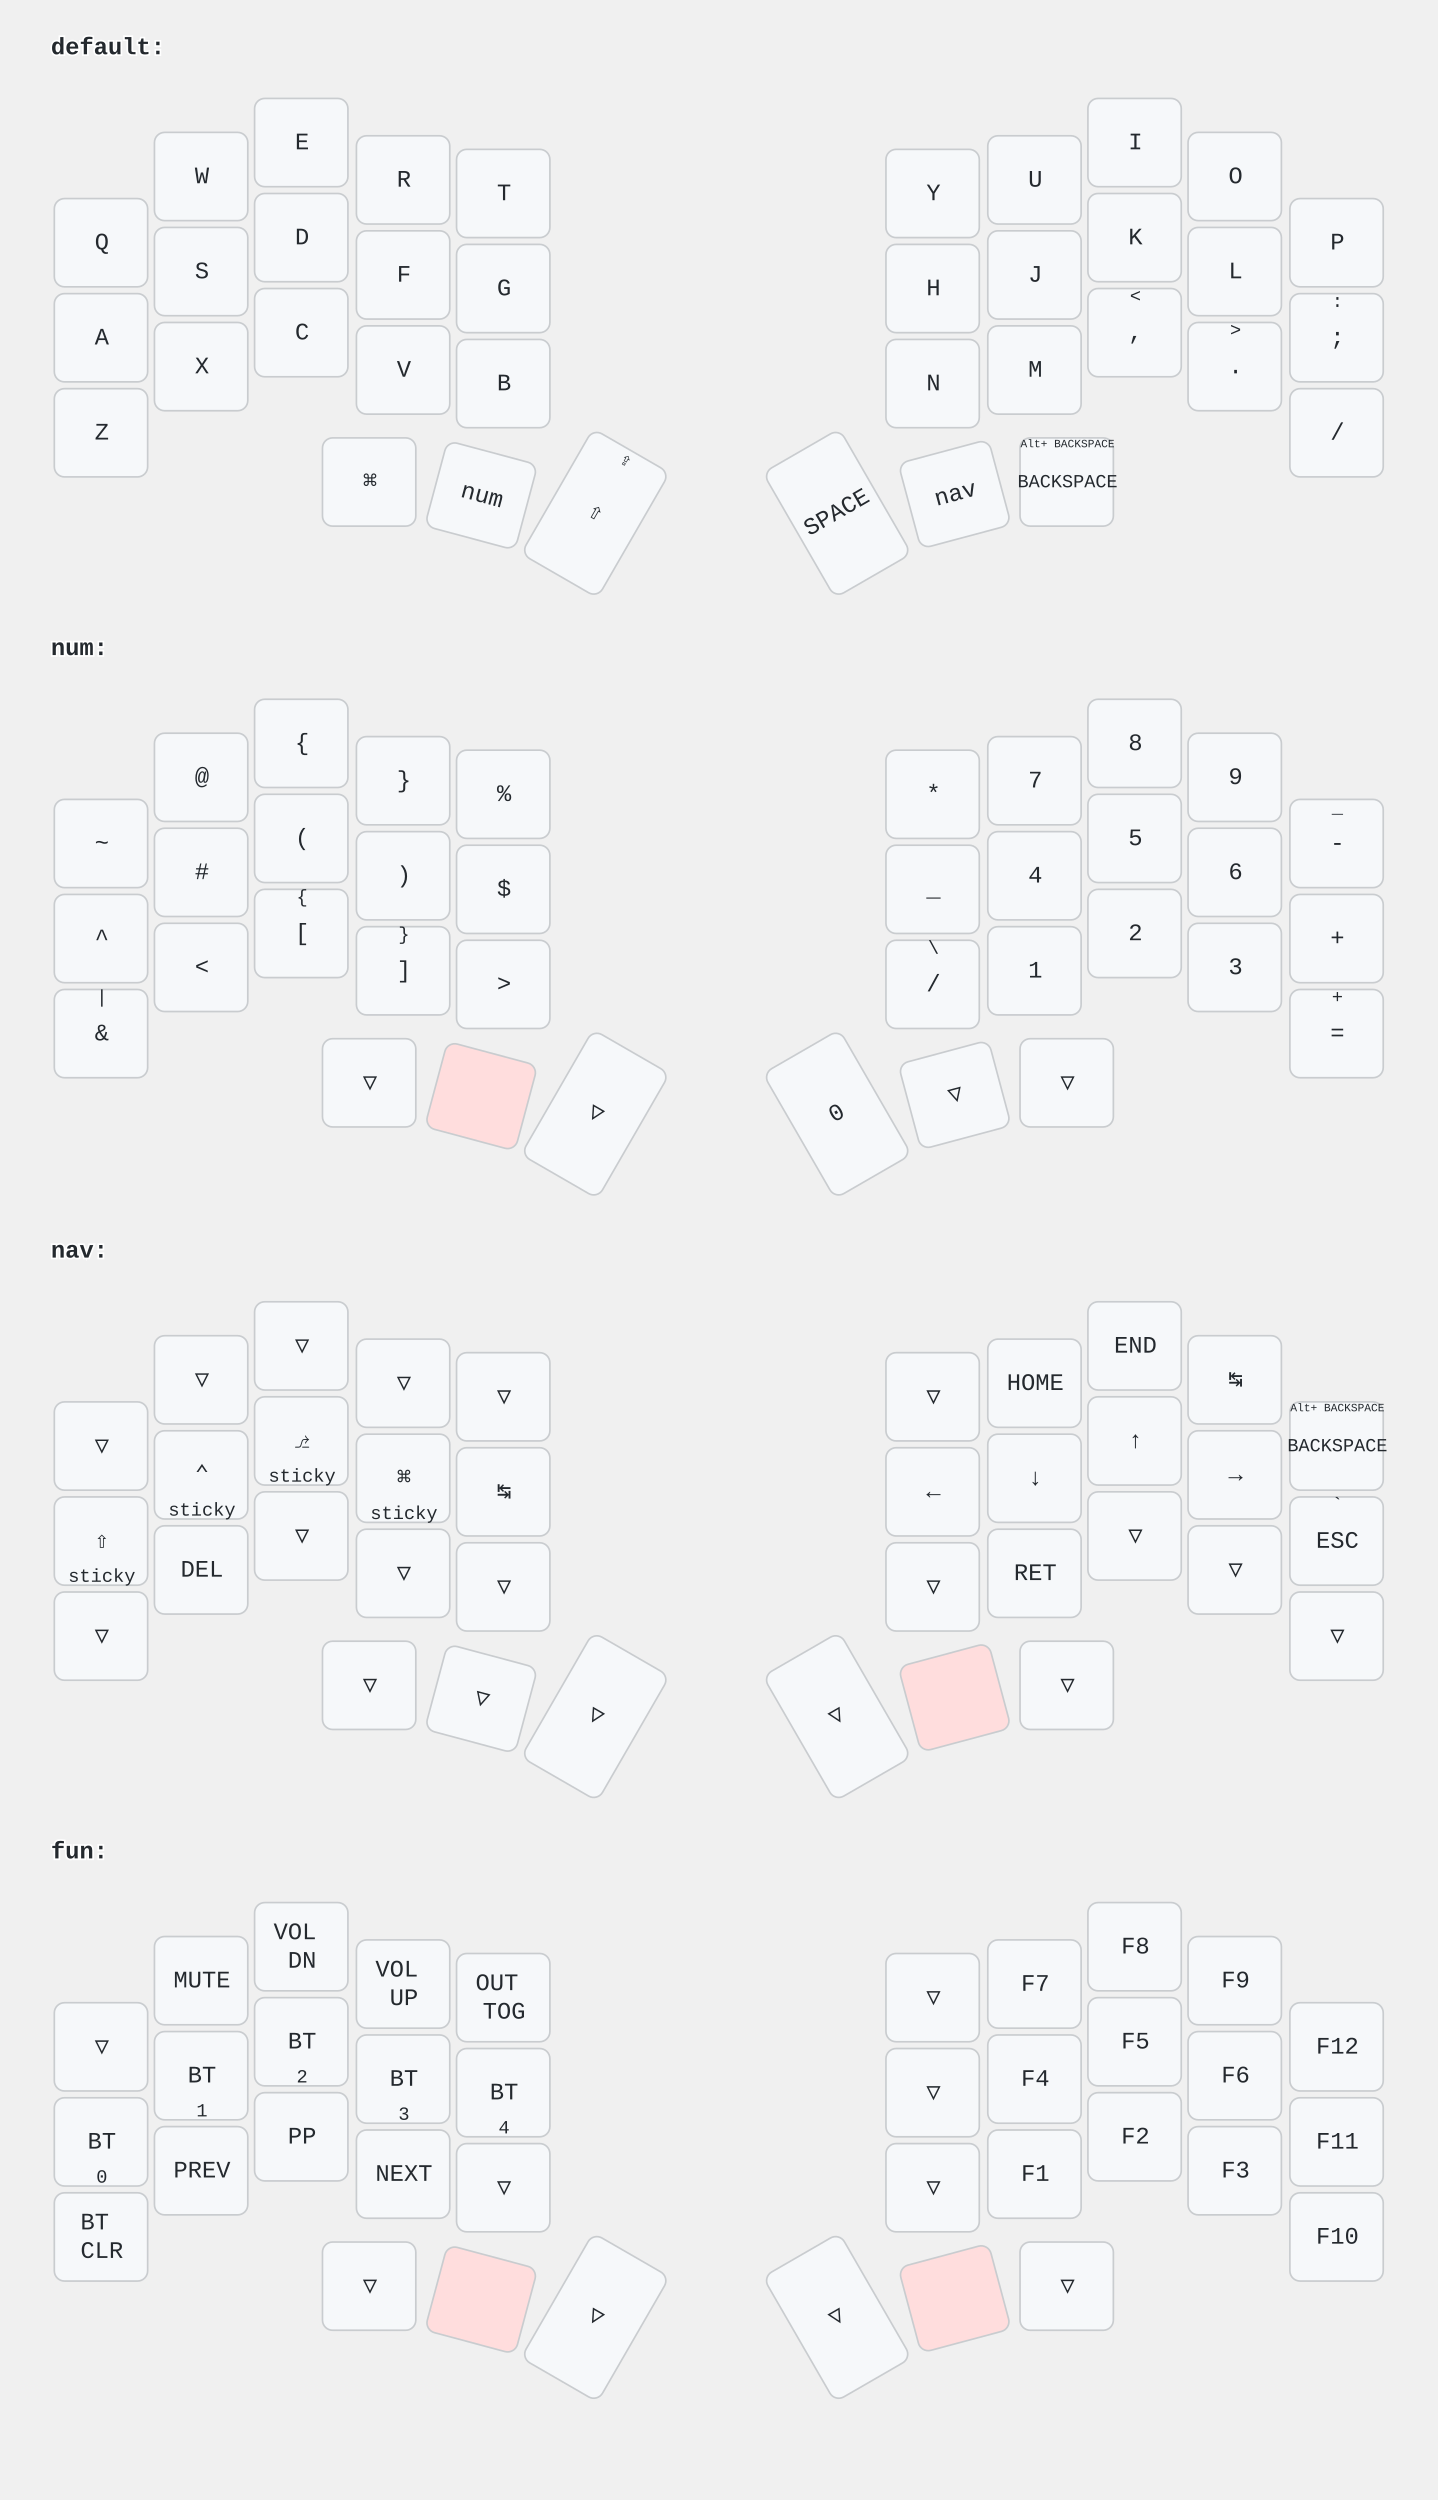
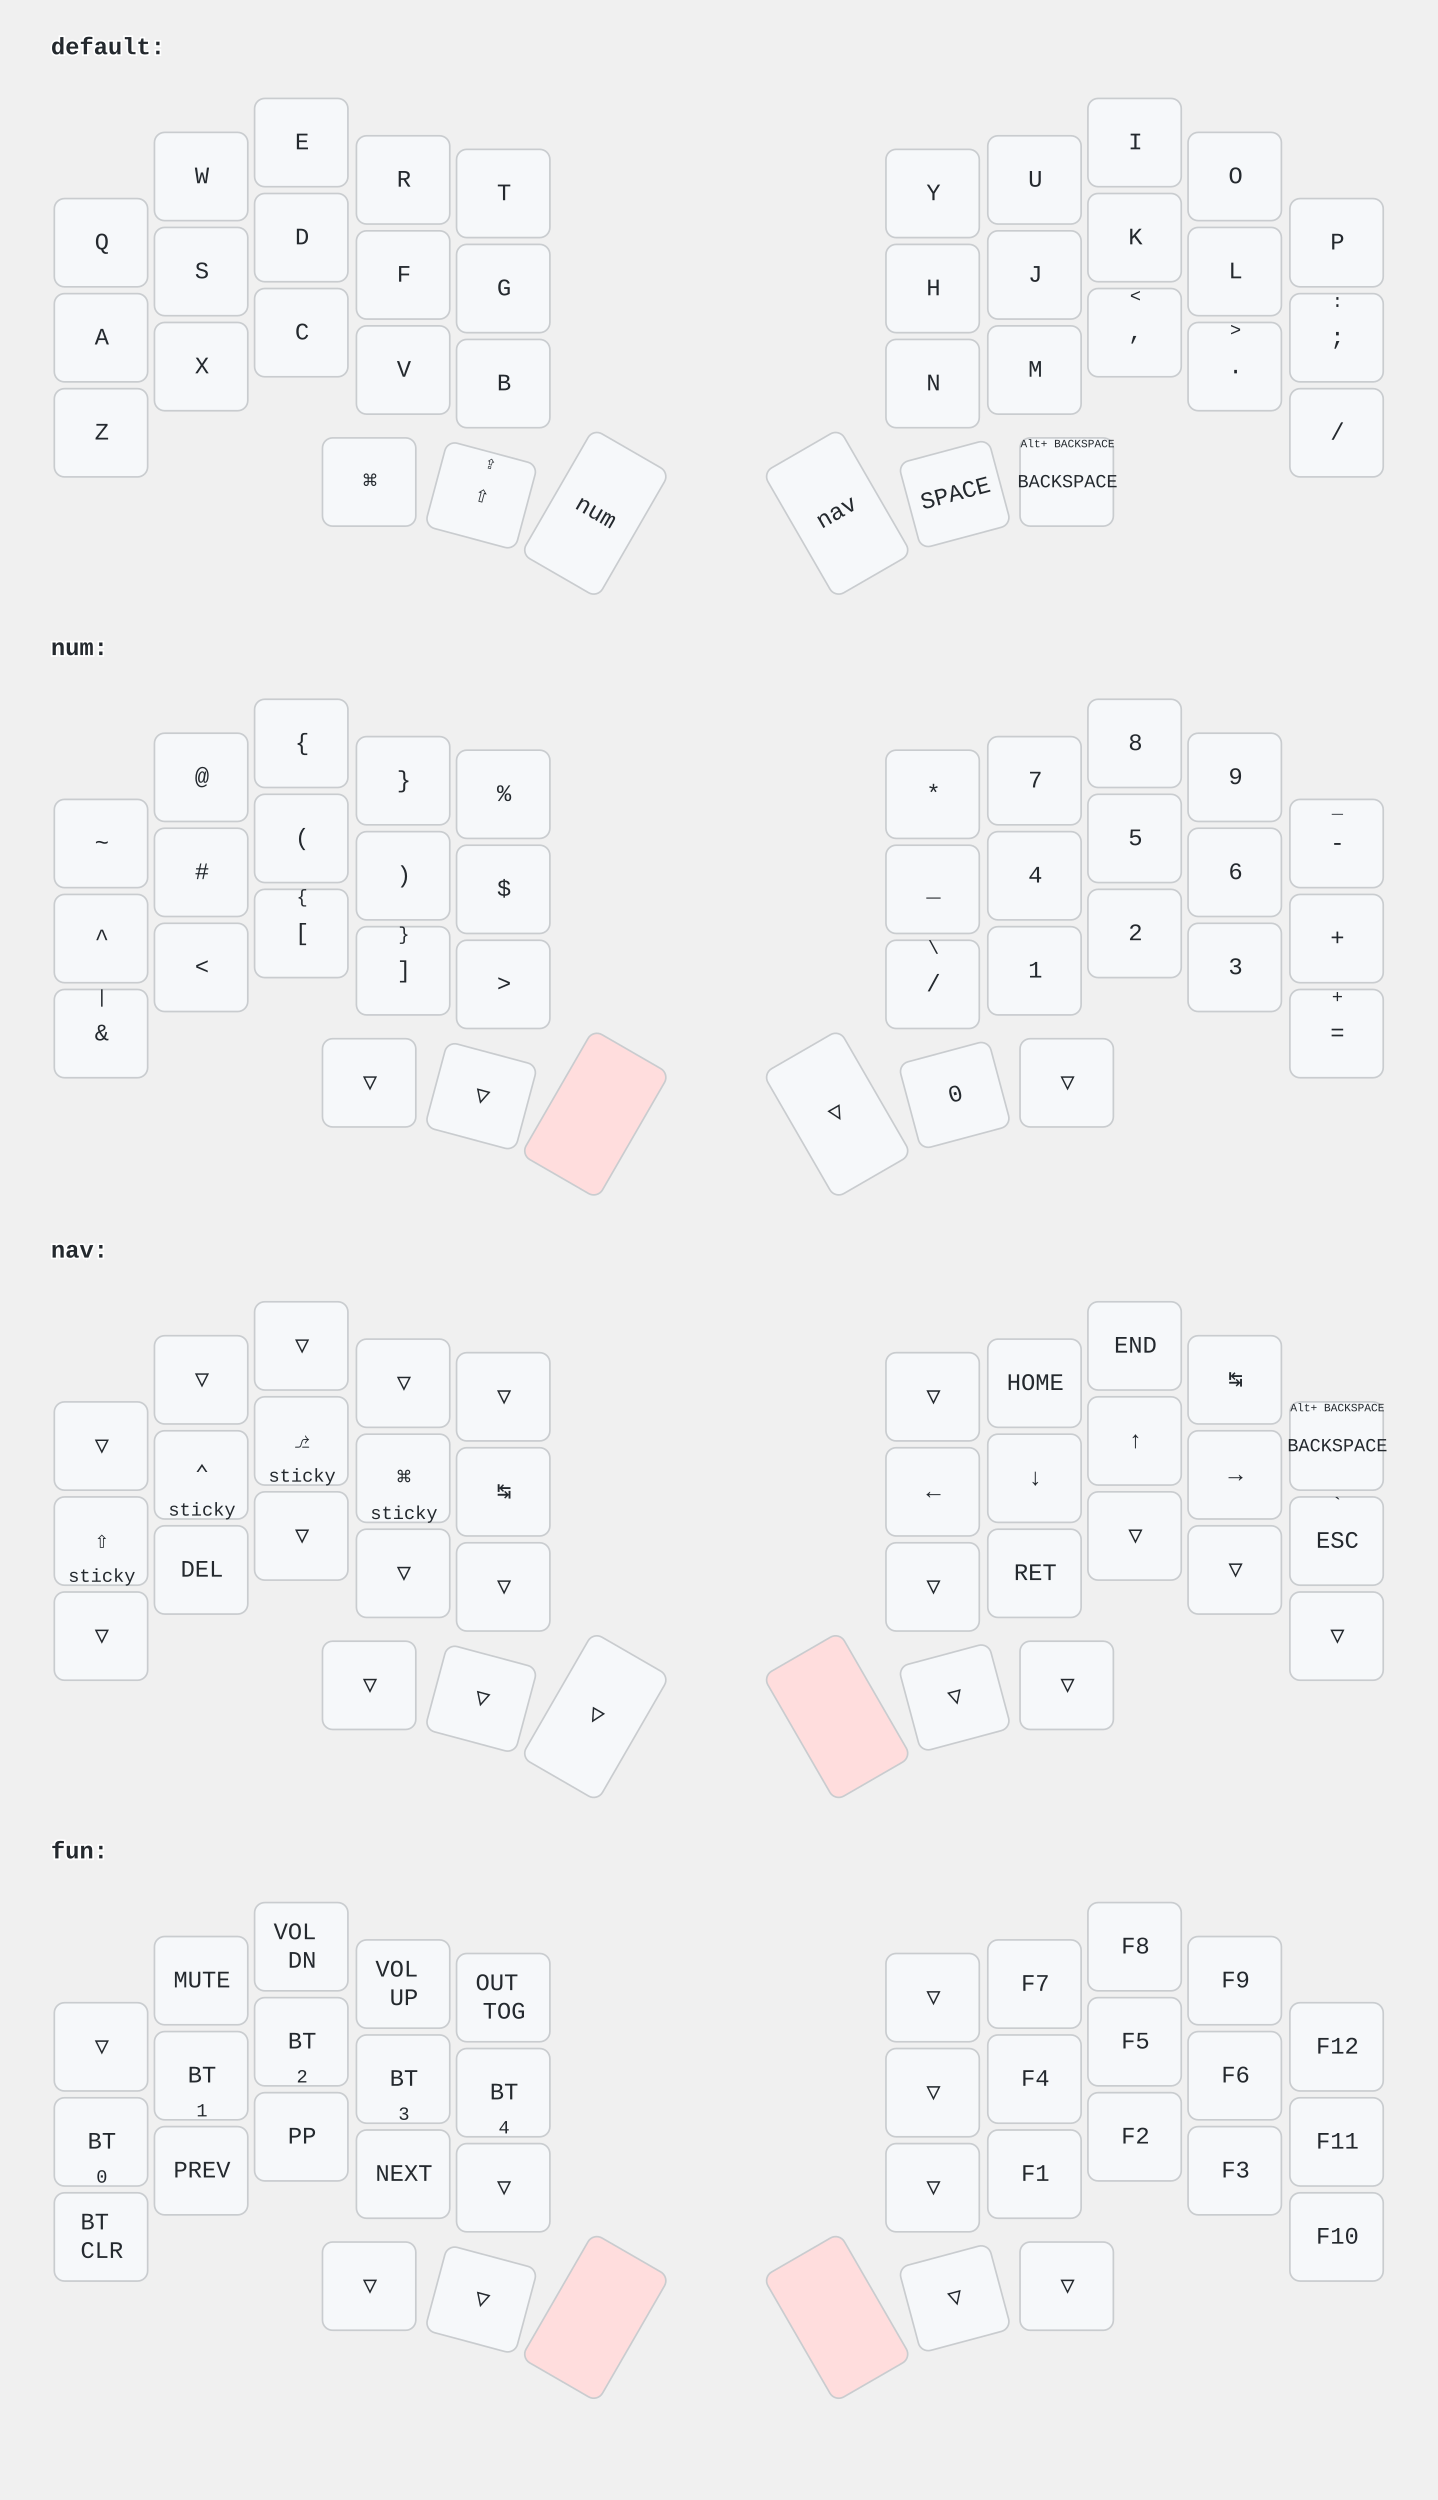
<svg xmlns="http://www.w3.org/2000/svg" width="847" height="1473" viewBox="0 0 847 1473" class="keymap">
  <style>/* font and background color specifications */
svg {
    font-family: SFMono-Regular,Consolas,Liberation Mono,Menlo,monospace;
    font-size: 14px;
    font-kerning: normal;
    text-rendering: optimizeLegibility;
    fill: #24292e;
}

/* default key styling */
rect {
    fill: #f6f8fa;
    stroke: #c9cccf;
    stroke-width: 1;
}

/* color accent for combo boxes */
rect.combo {
    fill: #cdf;
}

/* color accent for held keys */
rect.held, rect.combo.held {
    fill: #fdd;
}

/* color accent for ghost (optional) keys */
rect.ghost, rect.combo.ghost {
    fill: #ddd;
}

text {
    text-anchor: middle;
    dominant-baseline: middle;
}

/* styling for layer labels */
text.label {
    font-weight: bold;
    text-anchor: start;
    stroke: white;
    stroke-width: 2;
    paint-order: stroke;
}

/* styling for combo tap, and key hold/shifted label text */
text.combo, text.hold, text.shifted {
    font-size: 11px;
}

text.hold {
    text-anchor: middle;
    dominant-baseline: auto;
}

text.shifted {
    text-anchor: middle;
    dominant-baseline: hanging;
}

/* styling for hold/shifted label text in combo box */
text.combo.hold, text.combo.shifted {
    font-size: 8px;
}

/* styling for combo dendrons */
path {
    stroke-width: 1;
    stroke: gray;
    fill: none;
}
</style>
  <g transform="translate(30, 0)" class="layer-default">
    <text x="0" y="28" class="label">default:</text>
    <g transform="translate(0, 56)">
      <g transform="translate(30, 87)" class="key keypos-0">
        <rect rx="6" ry="6" x="-28" y="-26" width="55" height="52" class="key" />
        <text x="0" y="0" class="key tap">Q</text>
      </g>
      <g transform="translate(89, 48)" class="key keypos-1">
        <rect rx="6" ry="6" x="-28" y="-26" width="55" height="52" class="key" />
        <text x="0" y="0" class="key tap">W</text>
      </g>
      <g transform="translate(148, 28)" class="key keypos-2">
        <rect rx="6" ry="6" x="-28" y="-26" width="55" height="52" class="key" />
        <text x="0" y="0" class="key tap">E</text>
      </g>
      <g transform="translate(208, 50)" class="key keypos-3">
        <rect rx="6" ry="6" x="-28" y="-26" width="55" height="52" class="key" />
        <text x="0" y="0" class="key tap">R</text>
      </g>
      <g transform="translate(267, 58)" class="key keypos-4">
        <rect rx="6" ry="6" x="-28" y="-26" width="55" height="52" class="key" />
        <text x="0" y="0" class="key tap">T</text>
      </g>
      <g transform="translate(520, 58)" class="key keypos-5">
        <rect rx="6" ry="6" x="-28" y="-26" width="55" height="52" class="key" />
        <text x="0" y="0" class="key tap">Y</text>
      </g>
      <g transform="translate(580, 50)" class="key keypos-6">
        <rect rx="6" ry="6" x="-28" y="-26" width="55" height="52" class="key" />
        <text x="0" y="0" class="key tap">U</text>
      </g>
      <g transform="translate(639, 28)" class="key keypos-7">
        <rect rx="6" ry="6" x="-28" y="-26" width="55" height="52" class="key" />
        <text x="0" y="0" class="key tap">I</text>
      </g>
      <g transform="translate(698, 48)" class="key keypos-8">
        <rect rx="6" ry="6" x="-28" y="-26" width="55" height="52" class="key" />
        <text x="0" y="0" class="key tap">O</text>
      </g>
      <g transform="translate(758, 87)" class="key keypos-9">
        <rect rx="6" ry="6" x="-28" y="-26" width="55" height="52" class="key" />
        <text x="0" y="0" class="key tap">P</text>
      </g>
      <g transform="translate(30, 143)" class="key keypos-10">
        <rect rx="6" ry="6" x="-28" y="-26" width="55" height="52" class="key" />
        <text x="0" y="0" class="key tap">A</text>
      </g>
      <g transform="translate(89, 104)" class="key keypos-11">
        <rect rx="6" ry="6" x="-28" y="-26" width="55" height="52" class="key" />
        <text x="0" y="0" class="key tap">S</text>
      </g>
      <g transform="translate(148, 84)" class="key keypos-12">
        <rect rx="6" ry="6" x="-28" y="-26" width="55" height="52" class="key" />
        <text x="0" y="0" class="key tap">D</text>
      </g>
      <g transform="translate(208, 106)" class="key keypos-13">
        <rect rx="6" ry="6" x="-28" y="-26" width="55" height="52" class="key" />
        <text x="0" y="0" class="key tap">F</text>
      </g>
      <g transform="translate(267, 114)" class="key keypos-14">
        <rect rx="6" ry="6" x="-28" y="-26" width="55" height="52" class="key" />
        <text x="0" y="0" class="key tap">G</text>
      </g>
      <g transform="translate(520, 114)" class="key keypos-15">
        <rect rx="6" ry="6" x="-28" y="-26" width="55" height="52" class="key" />
        <text x="0" y="0" class="key tap">H</text>
      </g>
      <g transform="translate(580, 106)" class="key keypos-16">
        <rect rx="6" ry="6" x="-28" y="-26" width="55" height="52" class="key" />
        <text x="0" y="0" class="key tap">J</text>
      </g>
      <g transform="translate(639, 84)" class="key keypos-17">
        <rect rx="6" ry="6" x="-28" y="-26" width="55" height="52" class="key" />
        <text x="0" y="0" class="key tap">K</text>
      </g>
      <g transform="translate(698, 104)" class="key keypos-18">
        <rect rx="6" ry="6" x="-28" y="-26" width="55" height="52" class="key" />
        <text x="0" y="0" class="key tap">L</text>
      </g>
      <g transform="translate(758, 143)" class="key keypos-19">
        <rect rx="6" ry="6" x="-28" y="-26" width="55" height="52" class="key" />
        <text x="0" y="0" class="key tap">;</text>
        <text x="0" y="-24" class="key shifted">:</text>
      </g>
      <g transform="translate(30, 199)" class="key keypos-20">
        <rect rx="6" ry="6" x="-28" y="-26" width="55" height="52" class="key" />
        <text x="0" y="0" class="key tap">Z</text>
      </g>
      <g transform="translate(89, 160)" class="key keypos-21">
        <rect rx="6" ry="6" x="-28" y="-26" width="55" height="52" class="key" />
        <text x="0" y="0" class="key tap">X</text>
      </g>
      <g transform="translate(148, 140)" class="key keypos-22">
        <rect rx="6" ry="6" x="-28" y="-26" width="55" height="52" class="key" />
        <text x="0" y="0" class="key tap">C</text>
      </g>
      <g transform="translate(208, 162)" class="key keypos-23">
        <rect rx="6" ry="6" x="-28" y="-26" width="55" height="52" class="key" />
        <text x="0" y="0" class="key tap">V</text>
      </g>
      <g transform="translate(267, 170)" class="key keypos-24">
        <rect rx="6" ry="6" x="-28" y="-26" width="55" height="52" class="key" />
        <text x="0" y="0" class="key tap">B</text>
      </g>
      <g transform="translate(520, 170)" class="key keypos-25">
        <rect rx="6" ry="6" x="-28" y="-26" width="55" height="52" class="key" />
        <text x="0" y="0" class="key tap">N</text>
      </g>
      <g transform="translate(580, 162)" class="key keypos-26">
        <rect rx="6" ry="6" x="-28" y="-26" width="55" height="52" class="key" />
        <text x="0" y="0" class="key tap">M</text>
      </g>
      <g transform="translate(639, 140)" class="key keypos-27">
        <rect rx="6" ry="6" x="-28" y="-26" width="55" height="52" class="key" />
        <text x="0" y="0" class="key tap">,</text>
        <text x="0" y="-24" class="key shifted">&lt;</text>
      </g>
      <g transform="translate(698, 160)" class="key keypos-28">
        <rect rx="6" ry="6" x="-28" y="-26" width="55" height="52" class="key" />
        <text x="0" y="0" class="key tap">.</text>
        <text x="0" y="-24" class="key shifted">&gt;</text>
      </g>
      <g transform="translate(758, 199)" class="key keypos-29">
        <rect rx="6" ry="6" x="-28" y="-26" width="55" height="52" class="key" />
        <text x="0" y="0" class="key tap">/</text>
      </g>
      <g transform="translate(188, 228)" class="key keypos-30">
        <rect rx="6" ry="6" x="-28" y="-26" width="55" height="52" class="key" />
        <text x="0" y="0" class="key tap">⌘</text>
      </g>
      <g transform="translate(254, 236) rotate(15.0)" class="key keypos-31">
        <rect rx="6" ry="6" x="-28" y="-26" width="55" height="52" class="key" />
-         <text x="0" y="0" class="key tap">num</text>
+         <text x="0" y="0" class="key tap">⇧</text>
+         <text x="0" y="-24" class="key shifted">⇪</text>
      </g>
      <g transform="translate(321, 246) rotate(30.0)" class="key keypos-32">
        <rect rx="6" ry="6" x="-26" y="-42" width="52" height="85" class="key" />
-         <text x="0" y="0" class="key tap">⇧</text>
-         <text x="0" y="-40" class="key shifted">⇪</text>
+         <text x="0" y="0" class="key tap">num</text>
      </g>
      <g transform="translate(463, 246) rotate(-30.0)" class="key keypos-33">
        <rect rx="6" ry="6" x="-26" y="-42" width="52" height="85" class="key" />
+         <text x="0" y="0" class="key tap">nav</text>
+       </g>
+       <g transform="translate(533, 235) rotate(-15.0)" class="key keypos-34">
+         <rect rx="6" ry="6" x="-28" y="-26" width="55" height="52" class="key" />
        <text x="0" y="0" class="key tap">SPACE</text>
-       </g>
-       <g transform="translate(533, 235) rotate(-15.0)" class="key keypos-34">
-         <rect rx="6" ry="6" x="-28" y="-26" width="55" height="52" class="key" />
-         <text x="0" y="0" class="key tap">nav</text>
      </g>
      <g transform="translate(599, 228)" class="key keypos-35">
        <rect rx="6" ry="6" x="-28" y="-26" width="55" height="52" class="key" />
        <text x="0" y="0" class="key tap">
          <tspan style="font-size: 78%">BACKSPACE</tspan>
        </text>
        <text x="0" y="-24" class="key shifted">
          <tspan style="font-size: 60%">Alt+ BACKSPACE</tspan>
        </text>
      </g>
    </g>
  </g>
  <g transform="translate(30, 354)" class="layer-num">
    <text x="0" y="28" class="label">num:</text>
    <g transform="translate(0, 56)">
      <g transform="translate(30, 87)" class="key keypos-0">
        <rect rx="6" ry="6" x="-28" y="-26" width="55" height="52" class="key" />
        <text x="0" y="0" class="key tap">~</text>
      </g>
      <g transform="translate(89, 48)" class="key keypos-1">
        <rect rx="6" ry="6" x="-28" y="-26" width="55" height="52" class="key" />
        <text x="0" y="0" class="key tap">@</text>
      </g>
      <g transform="translate(148, 28)" class="key keypos-2">
        <rect rx="6" ry="6" x="-28" y="-26" width="55" height="52" class="key" />
        <text x="0" y="0" class="key tap">{</text>
      </g>
      <g transform="translate(208, 50)" class="key keypos-3">
        <rect rx="6" ry="6" x="-28" y="-26" width="55" height="52" class="key" />
        <text x="0" y="0" class="key tap">}</text>
      </g>
      <g transform="translate(267, 58)" class="key keypos-4">
        <rect rx="6" ry="6" x="-28" y="-26" width="55" height="52" class="key" />
        <text x="0" y="0" class="key tap">%</text>
      </g>
      <g transform="translate(520, 58)" class="key keypos-5">
        <rect rx="6" ry="6" x="-28" y="-26" width="55" height="52" class="key" />
        <text x="0" y="0" class="key tap">*</text>
      </g>
      <g transform="translate(580, 50)" class="key keypos-6">
        <rect rx="6" ry="6" x="-28" y="-26" width="55" height="52" class="key" />
        <text x="0" y="0" class="key tap">7</text>
      </g>
      <g transform="translate(639, 28)" class="key keypos-7">
        <rect rx="6" ry="6" x="-28" y="-26" width="55" height="52" class="key" />
        <text x="0" y="0" class="key tap">8</text>
      </g>
      <g transform="translate(698, 48)" class="key keypos-8">
        <rect rx="6" ry="6" x="-28" y="-26" width="55" height="52" class="key" />
        <text x="0" y="0" class="key tap">9</text>
      </g>
      <g transform="translate(758, 87)" class="key keypos-9">
        <rect rx="6" ry="6" x="-28" y="-26" width="55" height="52" class="key" />
        <text x="0" y="0" class="key tap">-</text>
        <text x="0" y="-24" class="key shifted">_</text>
      </g>
      <g transform="translate(30, 143)" class="key keypos-10">
        <rect rx="6" ry="6" x="-28" y="-26" width="55" height="52" class="key" />
        <text x="0" y="0" class="key tap">^</text>
      </g>
      <g transform="translate(89, 104)" class="key keypos-11">
        <rect rx="6" ry="6" x="-28" y="-26" width="55" height="52" class="key" />
        <text x="0" y="0" class="key tap">#</text>
      </g>
      <g transform="translate(148, 84)" class="key keypos-12">
        <rect rx="6" ry="6" x="-28" y="-26" width="55" height="52" class="key" />
        <text x="0" y="0" class="key tap">(</text>
      </g>
      <g transform="translate(208, 106)" class="key keypos-13">
        <rect rx="6" ry="6" x="-28" y="-26" width="55" height="52" class="key" />
        <text x="0" y="0" class="key tap">)</text>
      </g>
      <g transform="translate(267, 114)" class="key keypos-14">
        <rect rx="6" ry="6" x="-28" y="-26" width="55" height="52" class="key" />
        <text x="0" y="0" class="key tap">$</text>
      </g>
      <g transform="translate(520, 114)" class="key keypos-15">
        <rect rx="6" ry="6" x="-28" y="-26" width="55" height="52" class="key" />
        <text x="0" y="0" class="key tap">_</text>
      </g>
      <g transform="translate(580, 106)" class="key keypos-16">
        <rect rx="6" ry="6" x="-28" y="-26" width="55" height="52" class="key" />
        <text x="0" y="0" class="key tap">4</text>
      </g>
      <g transform="translate(639, 84)" class="key keypos-17">
        <rect rx="6" ry="6" x="-28" y="-26" width="55" height="52" class="key" />
        <text x="0" y="0" class="key tap">5</text>
      </g>
      <g transform="translate(698, 104)" class="key keypos-18">
        <rect rx="6" ry="6" x="-28" y="-26" width="55" height="52" class="key" />
        <text x="0" y="0" class="key tap">6</text>
      </g>
      <g transform="translate(758, 143)" class="key keypos-19">
        <rect rx="6" ry="6" x="-28" y="-26" width="55" height="52" class="key" />
        <text x="0" y="0" class="key tap">+</text>
      </g>
      <g transform="translate(30, 199)" class="key keypos-20">
        <rect rx="6" ry="6" x="-28" y="-26" width="55" height="52" class="key" />
        <text x="0" y="0" class="key tap">&amp;</text>
        <text x="0" y="-24" class="key shifted">|</text>
      </g>
      <g transform="translate(89, 160)" class="key keypos-21">
        <rect rx="6" ry="6" x="-28" y="-26" width="55" height="52" class="key" />
        <text x="0" y="0" class="key tap">&lt;</text>
      </g>
      <g transform="translate(148, 140)" class="key keypos-22">
        <rect rx="6" ry="6" x="-28" y="-26" width="55" height="52" class="key" />
        <text x="0" y="0" class="key tap">[</text>
        <text x="0" y="-24" class="key shifted">{</text>
      </g>
      <g transform="translate(208, 162)" class="key keypos-23">
        <rect rx="6" ry="6" x="-28" y="-26" width="55" height="52" class="key" />
        <text x="0" y="0" class="key tap">]</text>
        <text x="0" y="-24" class="key shifted">}</text>
      </g>
      <g transform="translate(267, 170)" class="key keypos-24">
        <rect rx="6" ry="6" x="-28" y="-26" width="55" height="52" class="key" />
        <text x="0" y="0" class="key tap">&gt;</text>
      </g>
      <g transform="translate(520, 170)" class="key keypos-25">
        <rect rx="6" ry="6" x="-28" y="-26" width="55" height="52" class="key" />
        <text x="0" y="0" class="key tap">/</text>
        <text x="0" y="-24" class="key shifted">\</text>
      </g>
      <g transform="translate(580, 162)" class="key keypos-26">
        <rect rx="6" ry="6" x="-28" y="-26" width="55" height="52" class="key" />
        <text x="0" y="0" class="key tap">1</text>
      </g>
      <g transform="translate(639, 140)" class="key keypos-27">
        <rect rx="6" ry="6" x="-28" y="-26" width="55" height="52" class="key" />
        <text x="0" y="0" class="key tap">2</text>
      </g>
      <g transform="translate(698, 160)" class="key keypos-28">
        <rect rx="6" ry="6" x="-28" y="-26" width="55" height="52" class="key" />
        <text x="0" y="0" class="key tap">3</text>
      </g>
      <g transform="translate(758, 199)" class="key keypos-29">
        <rect rx="6" ry="6" x="-28" y="-26" width="55" height="52" class="key" />
        <text x="0" y="0" class="key tap">=</text>
        <text x="0" y="-24" class="key shifted">+</text>
      </g>
      <g transform="translate(188, 228)" class="key trans keypos-30">
        <rect rx="6" ry="6" x="-28" y="-26" width="55" height="52" class="key trans" />
        <text x="0" y="0" class="key trans tap">▽</text>
      </g>
-       <g transform="translate(254, 236) rotate(15.0)" class="key held keypos-31">
-         <rect rx="6" ry="6" x="-28" y="-26" width="55" height="52" class="key held" />
-       </g>
-       <g transform="translate(321, 246) rotate(30.0)" class="key trans keypos-32">
+       <g transform="translate(254, 236) rotate(15.0)" class="key trans keypos-31">
+         <rect rx="6" ry="6" x="-28" y="-26" width="55" height="52" class="key trans" />
+         <text x="0" y="0" class="key trans tap">▽</text>
+       </g>
+       <g transform="translate(321, 246) rotate(30.0)" class="key held keypos-32">
+         <rect rx="6" ry="6" x="-26" y="-42" width="52" height="85" class="key held" />
+       </g>
+       <g transform="translate(463, 246) rotate(-30.0)" class="key trans keypos-33">
        <rect rx="6" ry="6" x="-26" y="-42" width="52" height="85" class="key trans" />
        <text x="0" y="0" class="key trans tap">▽</text>
      </g>
-       <g transform="translate(463, 246) rotate(-30.0)" class="key keypos-33">
-         <rect rx="6" ry="6" x="-26" y="-42" width="52" height="85" class="key" />
+       <g transform="translate(533, 235) rotate(-15.0)" class="key keypos-34">
+         <rect rx="6" ry="6" x="-28" y="-26" width="55" height="52" class="key" />
        <text x="0" y="0" class="key tap">0</text>
-       </g>
-       <g transform="translate(533, 235) rotate(-15.0)" class="key trans keypos-34">
-         <rect rx="6" ry="6" x="-28" y="-26" width="55" height="52" class="key trans" />
-         <text x="0" y="0" class="key trans tap">▽</text>
      </g>
      <g transform="translate(599, 228)" class="key trans keypos-35">
        <rect rx="6" ry="6" x="-28" y="-26" width="55" height="52" class="key trans" />
        <text x="0" y="0" class="key trans tap">▽</text>
      </g>
    </g>
  </g>
  <g transform="translate(30, 709)" class="layer-nav">
    <text x="0" y="28" class="label">nav:</text>
    <g transform="translate(0, 56)">
      <g transform="translate(30, 87)" class="key trans keypos-0">
        <rect rx="6" ry="6" x="-28" y="-26" width="55" height="52" class="key trans" />
        <text x="0" y="0" class="key trans tap">▽</text>
      </g>
      <g transform="translate(89, 48)" class="key trans keypos-1">
        <rect rx="6" ry="6" x="-28" y="-26" width="55" height="52" class="key trans" />
        <text x="0" y="0" class="key trans tap">▽</text>
      </g>
      <g transform="translate(148, 28)" class="key trans keypos-2">
        <rect rx="6" ry="6" x="-28" y="-26" width="55" height="52" class="key trans" />
        <text x="0" y="0" class="key trans tap">▽</text>
      </g>
      <g transform="translate(208, 50)" class="key trans keypos-3">
        <rect rx="6" ry="6" x="-28" y="-26" width="55" height="52" class="key trans" />
        <text x="0" y="0" class="key trans tap">▽</text>
      </g>
      <g transform="translate(267, 58)" class="key trans keypos-4">
        <rect rx="6" ry="6" x="-28" y="-26" width="55" height="52" class="key trans" />
        <text x="0" y="0" class="key trans tap">▽</text>
      </g>
      <g transform="translate(520, 58)" class="key trans keypos-5">
        <rect rx="6" ry="6" x="-28" y="-26" width="55" height="52" class="key trans" />
        <text x="0" y="0" class="key trans tap">▽</text>
      </g>
      <g transform="translate(580, 50)" class="key keypos-6">
        <rect rx="6" ry="6" x="-28" y="-26" width="55" height="52" class="key" />
        <text x="0" y="0" class="key tap">HOME</text>
      </g>
      <g transform="translate(639, 28)" class="key keypos-7">
        <rect rx="6" ry="6" x="-28" y="-26" width="55" height="52" class="key" />
        <text x="0" y="0" class="key tap">END</text>
      </g>
      <g transform="translate(698, 48)" class="key keypos-8">
        <rect rx="6" ry="6" x="-28" y="-26" width="55" height="52" class="key" />
        <text x="0" y="0" class="key tap">↹</text>
      </g>
      <g transform="translate(758, 87)" class="key keypos-9">
        <rect rx="6" ry="6" x="-28" y="-26" width="55" height="52" class="key" />
        <text x="0" y="0" class="key tap">
          <tspan style="font-size: 78%">BACKSPACE</tspan>
        </text>
        <text x="0" y="-24" class="key shifted">
          <tspan style="font-size: 60%">Alt+ BACKSPACE</tspan>
        </text>
      </g>
      <g transform="translate(30, 143)" class="key keypos-10">
        <rect rx="6" ry="6" x="-28" y="-26" width="55" height="52" class="key" />
        <text x="0" y="0" class="key tap">⇧</text>
        <text x="0" y="24" class="key hold">sticky</text>
      </g>
      <g transform="translate(89, 104)" class="key keypos-11">
        <rect rx="6" ry="6" x="-28" y="-26" width="55" height="52" class="key" />
        <text x="0" y="0" class="key tap">⌃</text>
        <text x="0" y="24" class="key hold">sticky</text>
      </g>
      <g transform="translate(148, 84)" class="key keypos-12">
        <rect rx="6" ry="6" x="-28" y="-26" width="55" height="52" class="key" />
        <text x="0" y="0" class="key tap">⎇</text>
        <text x="0" y="24" class="key hold">sticky</text>
      </g>
      <g transform="translate(208, 106)" class="key keypos-13">
        <rect rx="6" ry="6" x="-28" y="-26" width="55" height="52" class="key" />
        <text x="0" y="0" class="key tap">⌘</text>
        <text x="0" y="24" class="key hold">sticky</text>
      </g>
      <g transform="translate(267, 114)" class="key keypos-14">
        <rect rx="6" ry="6" x="-28" y="-26" width="55" height="52" class="key" />
        <text x="0" y="0" class="key tap">↹</text>
      </g>
      <g transform="translate(520, 114)" class="key keypos-15">
        <rect rx="6" ry="6" x="-28" y="-26" width="55" height="52" class="key" />
        <text x="0" y="0" class="key tap">←</text>
      </g>
      <g transform="translate(580, 106)" class="key keypos-16">
        <rect rx="6" ry="6" x="-28" y="-26" width="55" height="52" class="key" />
        <text x="0" y="0" class="key tap">↓</text>
      </g>
      <g transform="translate(639, 84)" class="key keypos-17">
        <rect rx="6" ry="6" x="-28" y="-26" width="55" height="52" class="key" />
        <text x="0" y="0" class="key tap">↑</text>
      </g>
      <g transform="translate(698, 104)" class="key keypos-18">
        <rect rx="6" ry="6" x="-28" y="-26" width="55" height="52" class="key" />
        <text x="0" y="0" class="key tap">→</text>
      </g>
      <g transform="translate(758, 143)" class="key keypos-19">
        <rect rx="6" ry="6" x="-28" y="-26" width="55" height="52" class="key" />
        <text x="0" y="0" class="key tap">ESC</text>
        <text x="0" y="-24" class="key shifted">`</text>
      </g>
      <g transform="translate(30, 199)" class="key trans keypos-20">
        <rect rx="6" ry="6" x="-28" y="-26" width="55" height="52" class="key trans" />
        <text x="0" y="0" class="key trans tap">▽</text>
      </g>
      <g transform="translate(89, 160)" class="key keypos-21">
        <rect rx="6" ry="6" x="-28" y="-26" width="55" height="52" class="key" />
        <text x="0" y="0" class="key tap">DEL</text>
      </g>
      <g transform="translate(148, 140)" class="key trans keypos-22">
        <rect rx="6" ry="6" x="-28" y="-26" width="55" height="52" class="key trans" />
        <text x="0" y="0" class="key trans tap">▽</text>
      </g>
      <g transform="translate(208, 162)" class="key trans keypos-23">
        <rect rx="6" ry="6" x="-28" y="-26" width="55" height="52" class="key trans" />
        <text x="0" y="0" class="key trans tap">▽</text>
      </g>
      <g transform="translate(267, 170)" class="key trans keypos-24">
        <rect rx="6" ry="6" x="-28" y="-26" width="55" height="52" class="key trans" />
        <text x="0" y="0" class="key trans tap">▽</text>
      </g>
      <g transform="translate(520, 170)" class="key trans keypos-25">
        <rect rx="6" ry="6" x="-28" y="-26" width="55" height="52" class="key trans" />
        <text x="0" y="0" class="key trans tap">▽</text>
      </g>
      <g transform="translate(580, 162)" class="key keypos-26">
        <rect rx="6" ry="6" x="-28" y="-26" width="55" height="52" class="key" />
        <text x="0" y="0" class="key tap">RET</text>
      </g>
      <g transform="translate(639, 140)" class="key trans keypos-27">
        <rect rx="6" ry="6" x="-28" y="-26" width="55" height="52" class="key trans" />
        <text x="0" y="0" class="key trans tap">▽</text>
      </g>
      <g transform="translate(698, 160)" class="key trans keypos-28">
        <rect rx="6" ry="6" x="-28" y="-26" width="55" height="52" class="key trans" />
        <text x="0" y="0" class="key trans tap">▽</text>
      </g>
      <g transform="translate(758, 199)" class="key trans keypos-29">
        <rect rx="6" ry="6" x="-28" y="-26" width="55" height="52" class="key trans" />
        <text x="0" y="0" class="key trans tap">▽</text>
      </g>
      <g transform="translate(188, 228)" class="key trans keypos-30">
        <rect rx="6" ry="6" x="-28" y="-26" width="55" height="52" class="key trans" />
        <text x="0" y="0" class="key trans tap">▽</text>
      </g>
      <g transform="translate(254, 236) rotate(15.0)" class="key trans keypos-31">
        <rect rx="6" ry="6" x="-28" y="-26" width="55" height="52" class="key trans" />
        <text x="0" y="0" class="key trans tap">▽</text>
      </g>
      <g transform="translate(321, 246) rotate(30.0)" class="key trans keypos-32">
        <rect rx="6" ry="6" x="-26" y="-42" width="52" height="85" class="key trans" />
        <text x="0" y="0" class="key trans tap">▽</text>
      </g>
-       <g transform="translate(463, 246) rotate(-30.0)" class="key trans keypos-33">
-         <rect rx="6" ry="6" x="-26" y="-42" width="52" height="85" class="key trans" />
-         <text x="0" y="0" class="key trans tap">▽</text>
-       </g>
-       <g transform="translate(533, 235) rotate(-15.0)" class="key held keypos-34">
-         <rect rx="6" ry="6" x="-28" y="-26" width="55" height="52" class="key held" />
+       <g transform="translate(463, 246) rotate(-30.0)" class="key held keypos-33">
+         <rect rx="6" ry="6" x="-26" y="-42" width="52" height="85" class="key held" />
+       </g>
+       <g transform="translate(533, 235) rotate(-15.0)" class="key trans keypos-34">
+         <rect rx="6" ry="6" x="-28" y="-26" width="55" height="52" class="key trans" />
+         <text x="0" y="0" class="key trans tap">▽</text>
      </g>
      <g transform="translate(599, 228)" class="key trans keypos-35">
        <rect rx="6" ry="6" x="-28" y="-26" width="55" height="52" class="key trans" />
        <text x="0" y="0" class="key trans tap">▽</text>
      </g>
    </g>
  </g>
  <g transform="translate(30, 1063)" class="layer-fun">
    <text x="0" y="28" class="label">fun:</text>
    <g transform="translate(0, 56)">
      <g transform="translate(30, 87)" class="key trans keypos-0">
        <rect rx="6" ry="6" x="-28" y="-26" width="55" height="52" class="key trans" />
        <text x="0" y="0" class="key trans tap">▽</text>
      </g>
      <g transform="translate(89, 48)" class="key keypos-1">
        <rect rx="6" ry="6" x="-28" y="-26" width="55" height="52" class="key" />
        <text x="0" y="0" class="key tap">MUTE</text>
      </g>
      <g transform="translate(148, 28)" class="key keypos-2">
        <rect rx="6" ry="6" x="-28" y="-26" width="55" height="52" class="key" />
        <text x="0" y="0" class="key tap">
          <tspan x="0" dy="-0.6em">VOL</tspan>
          <tspan x="0" dy="1.2em">DN</tspan>
        </text>
      </g>
      <g transform="translate(208, 50)" class="key keypos-3">
        <rect rx="6" ry="6" x="-28" y="-26" width="55" height="52" class="key" />
        <text x="0" y="0" class="key tap">
          <tspan x="0" dy="-0.6em">VOL</tspan>
          <tspan x="0" dy="1.2em">UP</tspan>
        </text>
      </g>
      <g transform="translate(267, 58)" class="key keypos-4">
        <rect rx="6" ry="6" x="-28" y="-26" width="55" height="52" class="key" />
        <text x="0" y="0" class="key tap">
          <tspan x="0" dy="-0.6em">OUT</tspan>
          <tspan x="0" dy="1.2em">TOG</tspan>
        </text>
      </g>
      <g transform="translate(520, 58)" class="key trans keypos-5">
        <rect rx="6" ry="6" x="-28" y="-26" width="55" height="52" class="key trans" />
        <text x="0" y="0" class="key trans tap">▽</text>
      </g>
      <g transform="translate(580, 50)" class="key keypos-6">
        <rect rx="6" ry="6" x="-28" y="-26" width="55" height="52" class="key" />
        <text x="0" y="0" class="key tap">F7</text>
      </g>
      <g transform="translate(639, 28)" class="key keypos-7">
        <rect rx="6" ry="6" x="-28" y="-26" width="55" height="52" class="key" />
        <text x="0" y="0" class="key tap">F8</text>
      </g>
      <g transform="translate(698, 48)" class="key keypos-8">
        <rect rx="6" ry="6" x="-28" y="-26" width="55" height="52" class="key" />
        <text x="0" y="0" class="key tap">F9</text>
      </g>
      <g transform="translate(758, 87)" class="key keypos-9">
        <rect rx="6" ry="6" x="-28" y="-26" width="55" height="52" class="key" />
        <text x="0" y="0" class="key tap">F12</text>
      </g>
      <g transform="translate(30, 143)" class="key keypos-10">
        <rect rx="6" ry="6" x="-28" y="-26" width="55" height="52" class="key" />
        <text x="0" y="0" class="key tap">BT</text>
        <text x="0" y="24" class="key hold">0</text>
      </g>
      <g transform="translate(89, 104)" class="key keypos-11">
        <rect rx="6" ry="6" x="-28" y="-26" width="55" height="52" class="key" />
        <text x="0" y="0" class="key tap">BT</text>
        <text x="0" y="24" class="key hold">1</text>
      </g>
      <g transform="translate(148, 84)" class="key keypos-12">
        <rect rx="6" ry="6" x="-28" y="-26" width="55" height="52" class="key" />
        <text x="0" y="0" class="key tap">BT</text>
        <text x="0" y="24" class="key hold">2</text>
      </g>
      <g transform="translate(208, 106)" class="key keypos-13">
        <rect rx="6" ry="6" x="-28" y="-26" width="55" height="52" class="key" />
        <text x="0" y="0" class="key tap">BT</text>
        <text x="0" y="24" class="key hold">3</text>
      </g>
      <g transform="translate(267, 114)" class="key keypos-14">
        <rect rx="6" ry="6" x="-28" y="-26" width="55" height="52" class="key" />
        <text x="0" y="0" class="key tap">BT</text>
        <text x="0" y="24" class="key hold">4</text>
      </g>
      <g transform="translate(520, 114)" class="key trans keypos-15">
        <rect rx="6" ry="6" x="-28" y="-26" width="55" height="52" class="key trans" />
        <text x="0" y="0" class="key trans tap">▽</text>
      </g>
      <g transform="translate(580, 106)" class="key keypos-16">
        <rect rx="6" ry="6" x="-28" y="-26" width="55" height="52" class="key" />
        <text x="0" y="0" class="key tap">F4</text>
      </g>
      <g transform="translate(639, 84)" class="key keypos-17">
        <rect rx="6" ry="6" x="-28" y="-26" width="55" height="52" class="key" />
        <text x="0" y="0" class="key tap">F5</text>
      </g>
      <g transform="translate(698, 104)" class="key keypos-18">
        <rect rx="6" ry="6" x="-28" y="-26" width="55" height="52" class="key" />
        <text x="0" y="0" class="key tap">F6</text>
      </g>
      <g transform="translate(758, 143)" class="key keypos-19">
        <rect rx="6" ry="6" x="-28" y="-26" width="55" height="52" class="key" />
        <text x="0" y="0" class="key tap">F11</text>
      </g>
      <g transform="translate(30, 199)" class="key keypos-20">
        <rect rx="6" ry="6" x="-28" y="-26" width="55" height="52" class="key" />
        <text x="0" y="0" class="key tap">
          <tspan x="0" dy="-0.6em">BT</tspan>
          <tspan x="0" dy="1.2em">CLR</tspan>
        </text>
      </g>
      <g transform="translate(89, 160)" class="key keypos-21">
        <rect rx="6" ry="6" x="-28" y="-26" width="55" height="52" class="key" />
        <text x="0" y="0" class="key tap">PREV</text>
      </g>
      <g transform="translate(148, 140)" class="key keypos-22">
        <rect rx="6" ry="6" x="-28" y="-26" width="55" height="52" class="key" />
        <text x="0" y="0" class="key tap">PP</text>
      </g>
      <g transform="translate(208, 162)" class="key keypos-23">
        <rect rx="6" ry="6" x="-28" y="-26" width="55" height="52" class="key" />
        <text x="0" y="0" class="key tap">NEXT</text>
      </g>
      <g transform="translate(267, 170)" class="key trans keypos-24">
        <rect rx="6" ry="6" x="-28" y="-26" width="55" height="52" class="key trans" />
        <text x="0" y="0" class="key trans tap">▽</text>
      </g>
      <g transform="translate(520, 170)" class="key trans keypos-25">
        <rect rx="6" ry="6" x="-28" y="-26" width="55" height="52" class="key trans" />
        <text x="0" y="0" class="key trans tap">▽</text>
      </g>
      <g transform="translate(580, 162)" class="key keypos-26">
        <rect rx="6" ry="6" x="-28" y="-26" width="55" height="52" class="key" />
        <text x="0" y="0" class="key tap">F1</text>
      </g>
      <g transform="translate(639, 140)" class="key keypos-27">
        <rect rx="6" ry="6" x="-28" y="-26" width="55" height="52" class="key" />
        <text x="0" y="0" class="key tap">F2</text>
      </g>
      <g transform="translate(698, 160)" class="key keypos-28">
        <rect rx="6" ry="6" x="-28" y="-26" width="55" height="52" class="key" />
        <text x="0" y="0" class="key tap">F3</text>
      </g>
      <g transform="translate(758, 199)" class="key keypos-29">
        <rect rx="6" ry="6" x="-28" y="-26" width="55" height="52" class="key" />
        <text x="0" y="0" class="key tap">F10</text>
      </g>
      <g transform="translate(188, 228)" class="key trans keypos-30">
        <rect rx="6" ry="6" x="-28" y="-26" width="55" height="52" class="key trans" />
        <text x="0" y="0" class="key trans tap">▽</text>
      </g>
-       <g transform="translate(254, 236) rotate(15.0)" class="key held keypos-31">
-         <rect rx="6" ry="6" x="-28" y="-26" width="55" height="52" class="key held" />
-       </g>
-       <g transform="translate(321, 246) rotate(30.0)" class="key trans keypos-32">
-         <rect rx="6" ry="6" x="-26" y="-42" width="52" height="85" class="key trans" />
-         <text x="0" y="0" class="key trans tap">▽</text>
-       </g>
-       <g transform="translate(463, 246) rotate(-30.0)" class="key trans keypos-33">
-         <rect rx="6" ry="6" x="-26" y="-42" width="52" height="85" class="key trans" />
-         <text x="0" y="0" class="key trans tap">▽</text>
-       </g>
-       <g transform="translate(533, 235) rotate(-15.0)" class="key held keypos-34">
-         <rect rx="6" ry="6" x="-28" y="-26" width="55" height="52" class="key held" />
+       <g transform="translate(254, 236) rotate(15.0)" class="key trans keypos-31">
+         <rect rx="6" ry="6" x="-28" y="-26" width="55" height="52" class="key trans" />
+         <text x="0" y="0" class="key trans tap">▽</text>
+       </g>
+       <g transform="translate(321, 246) rotate(30.0)" class="key held keypos-32">
+         <rect rx="6" ry="6" x="-26" y="-42" width="52" height="85" class="key held" />
+       </g>
+       <g transform="translate(463, 246) rotate(-30.0)" class="key held keypos-33">
+         <rect rx="6" ry="6" x="-26" y="-42" width="52" height="85" class="key held" />
+       </g>
+       <g transform="translate(533, 235) rotate(-15.0)" class="key trans keypos-34">
+         <rect rx="6" ry="6" x="-28" y="-26" width="55" height="52" class="key trans" />
+         <text x="0" y="0" class="key trans tap">▽</text>
      </g>
      <g transform="translate(599, 228)" class="key trans keypos-35">
        <rect rx="6" ry="6" x="-28" y="-26" width="55" height="52" class="key trans" />
        <text x="0" y="0" class="key trans tap">▽</text>
      </g>
    </g>
  </g>
</svg>
